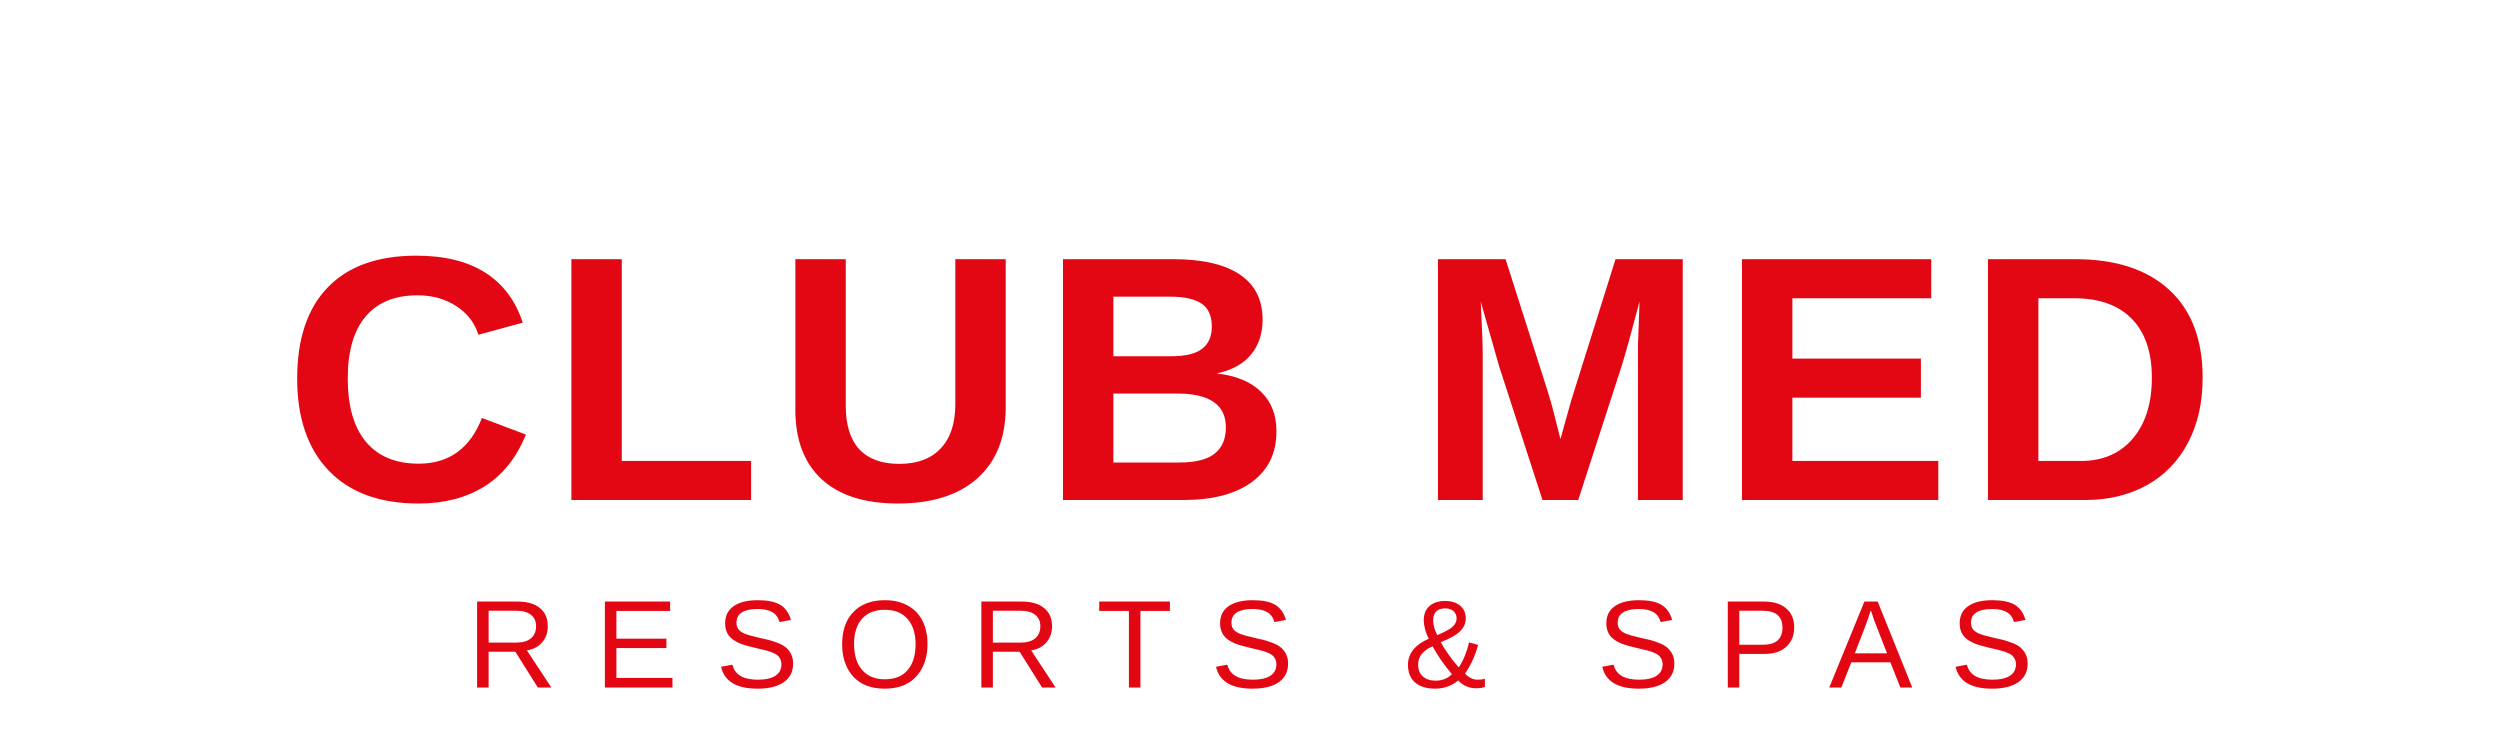
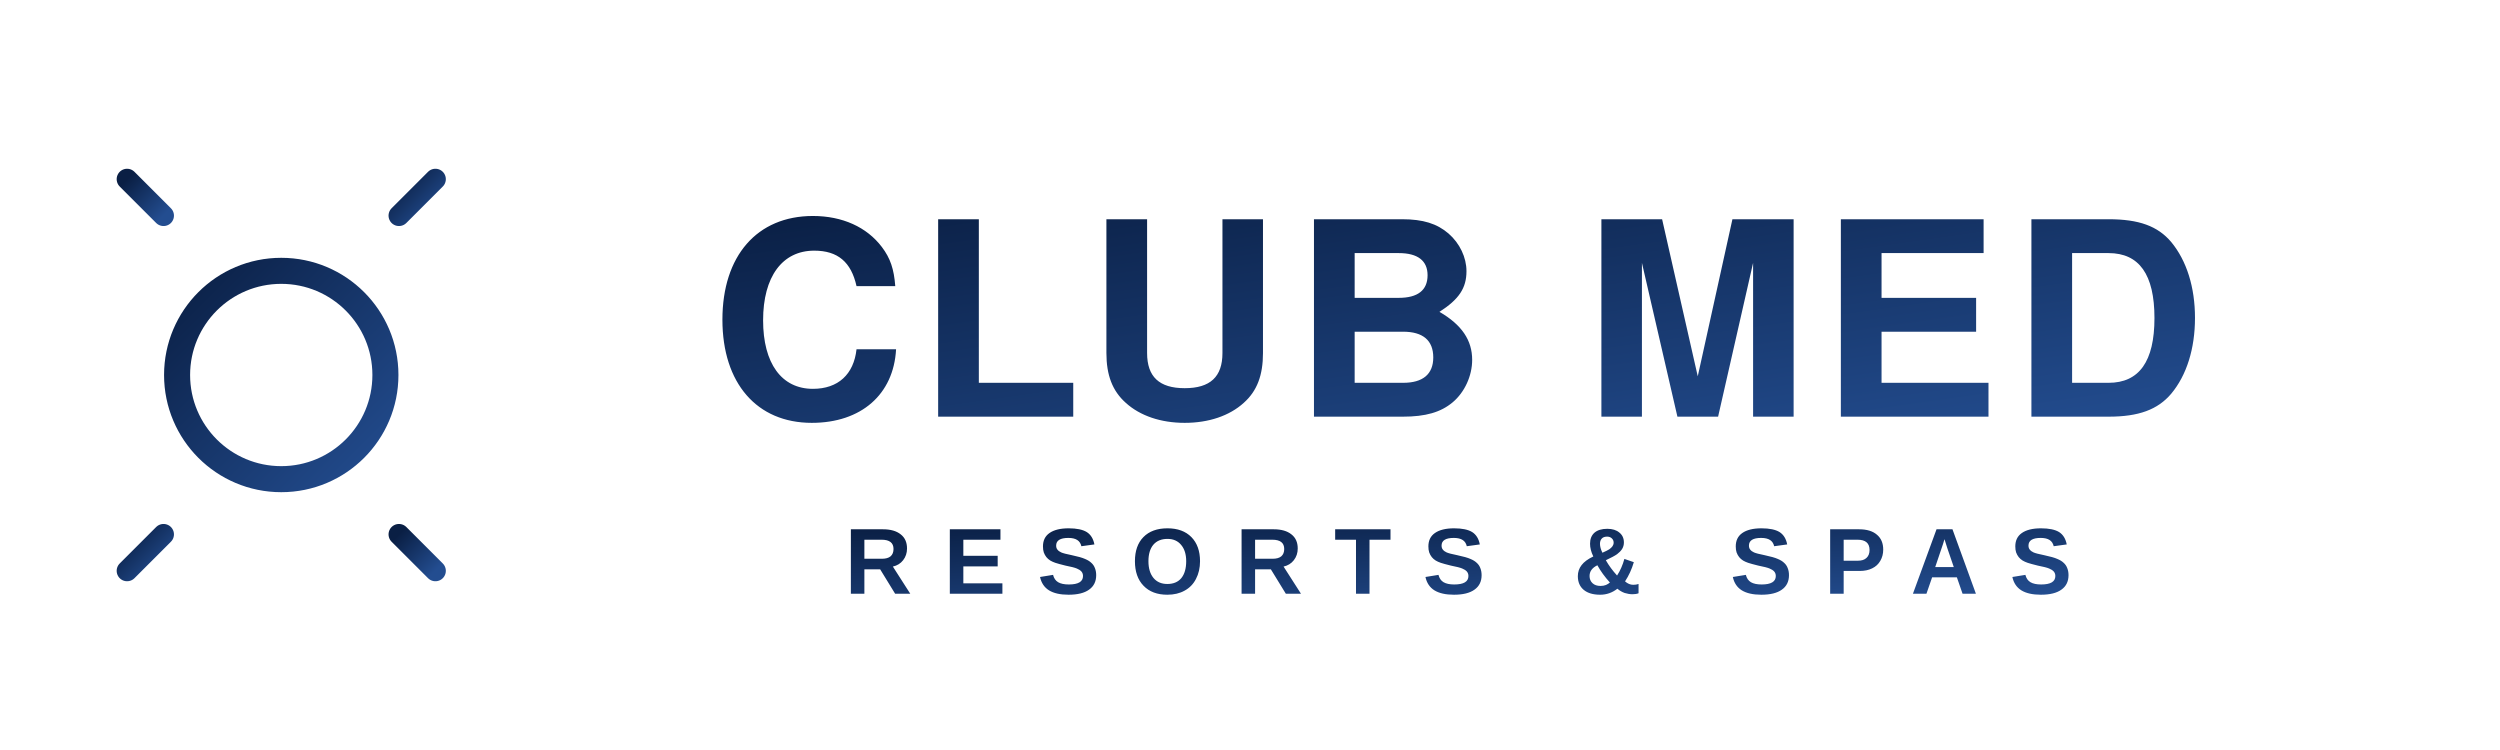
- <svg xmlns="http://www.w3.org/2000/svg" viewBox="0 0 200 60">
-   <text x="100" y="40" font-family="Arial,sans-serif" font-size="28" font-weight="bold" fill="#E30613" text-anchor="middle" letter-spacing="1">CLUB MED</text>
-   <text x="100" y="55" font-family="Arial,sans-serif" font-size="10" fill="#E30613" text-anchor="middle" letter-spacing="3">RESORTS &amp; SPAS</text>
+ <svg xmlns="http://www.w3.org/2000/svg" viewBox="0 0 240 72">
+   <defs>
+     <linearGradient id="g" x1="0%" y1="0%" x2="100%" y2="100%">
+       <stop offset="0%" stop-color="#0a1f44" />
+       <stop offset="100%" stop-color="#234d90" />
+     </linearGradient>
+   </defs>
+   <circle cx="27" cy="36" r="10" fill="none" stroke="url(#g)" stroke-width="2.5" />
+   <line x1="27" y1="20" x2="27" y2="15" stroke="url(#g)" stroke-width="2" stroke-linecap="round" />
+   <line x1="27" y1="52" x2="27" y2="57" stroke="url(#g)" stroke-width="2" stroke-linecap="round" />
+   <line x1="11" y1="36" x2="6" y2="36" stroke="url(#g)" stroke-width="2" stroke-linecap="round" />
+   <line x1="43" y1="36" x2="48" y2="36" stroke="url(#g)" stroke-width="2" stroke-linecap="round" />
+   <line x1="15.7" y1="20.7" x2="12.2" y2="17.2" stroke="url(#g)" stroke-width="2" stroke-linecap="round" />
+   <line x1="38.3" y1="51.3" x2="41.8" y2="54.8" stroke="url(#g)" stroke-width="2" stroke-linecap="round" />
+   <line x1="38.3" y1="20.7" x2="41.8" y2="17.2" stroke="url(#g)" stroke-width="2" stroke-linecap="round" />
+   <line x1="15.7" y1="51.3" x2="12.2" y2="54.8" stroke="url(#g)" stroke-width="2" stroke-linecap="round" />
+   <text x="140" y="40" font-family="Arial Black,Helvetica,sans-serif" font-size="26" font-weight="900" fill="url(#g)" text-anchor="middle" letter-spacing="1">CLUB MED</text>
+   <text x="140" y="57" font-family="Arial,Helvetica,sans-serif" font-size="9" font-weight="600" fill="url(#g)" text-anchor="middle" letter-spacing="3">RESORTS &amp; SPAS</text>
</svg>
